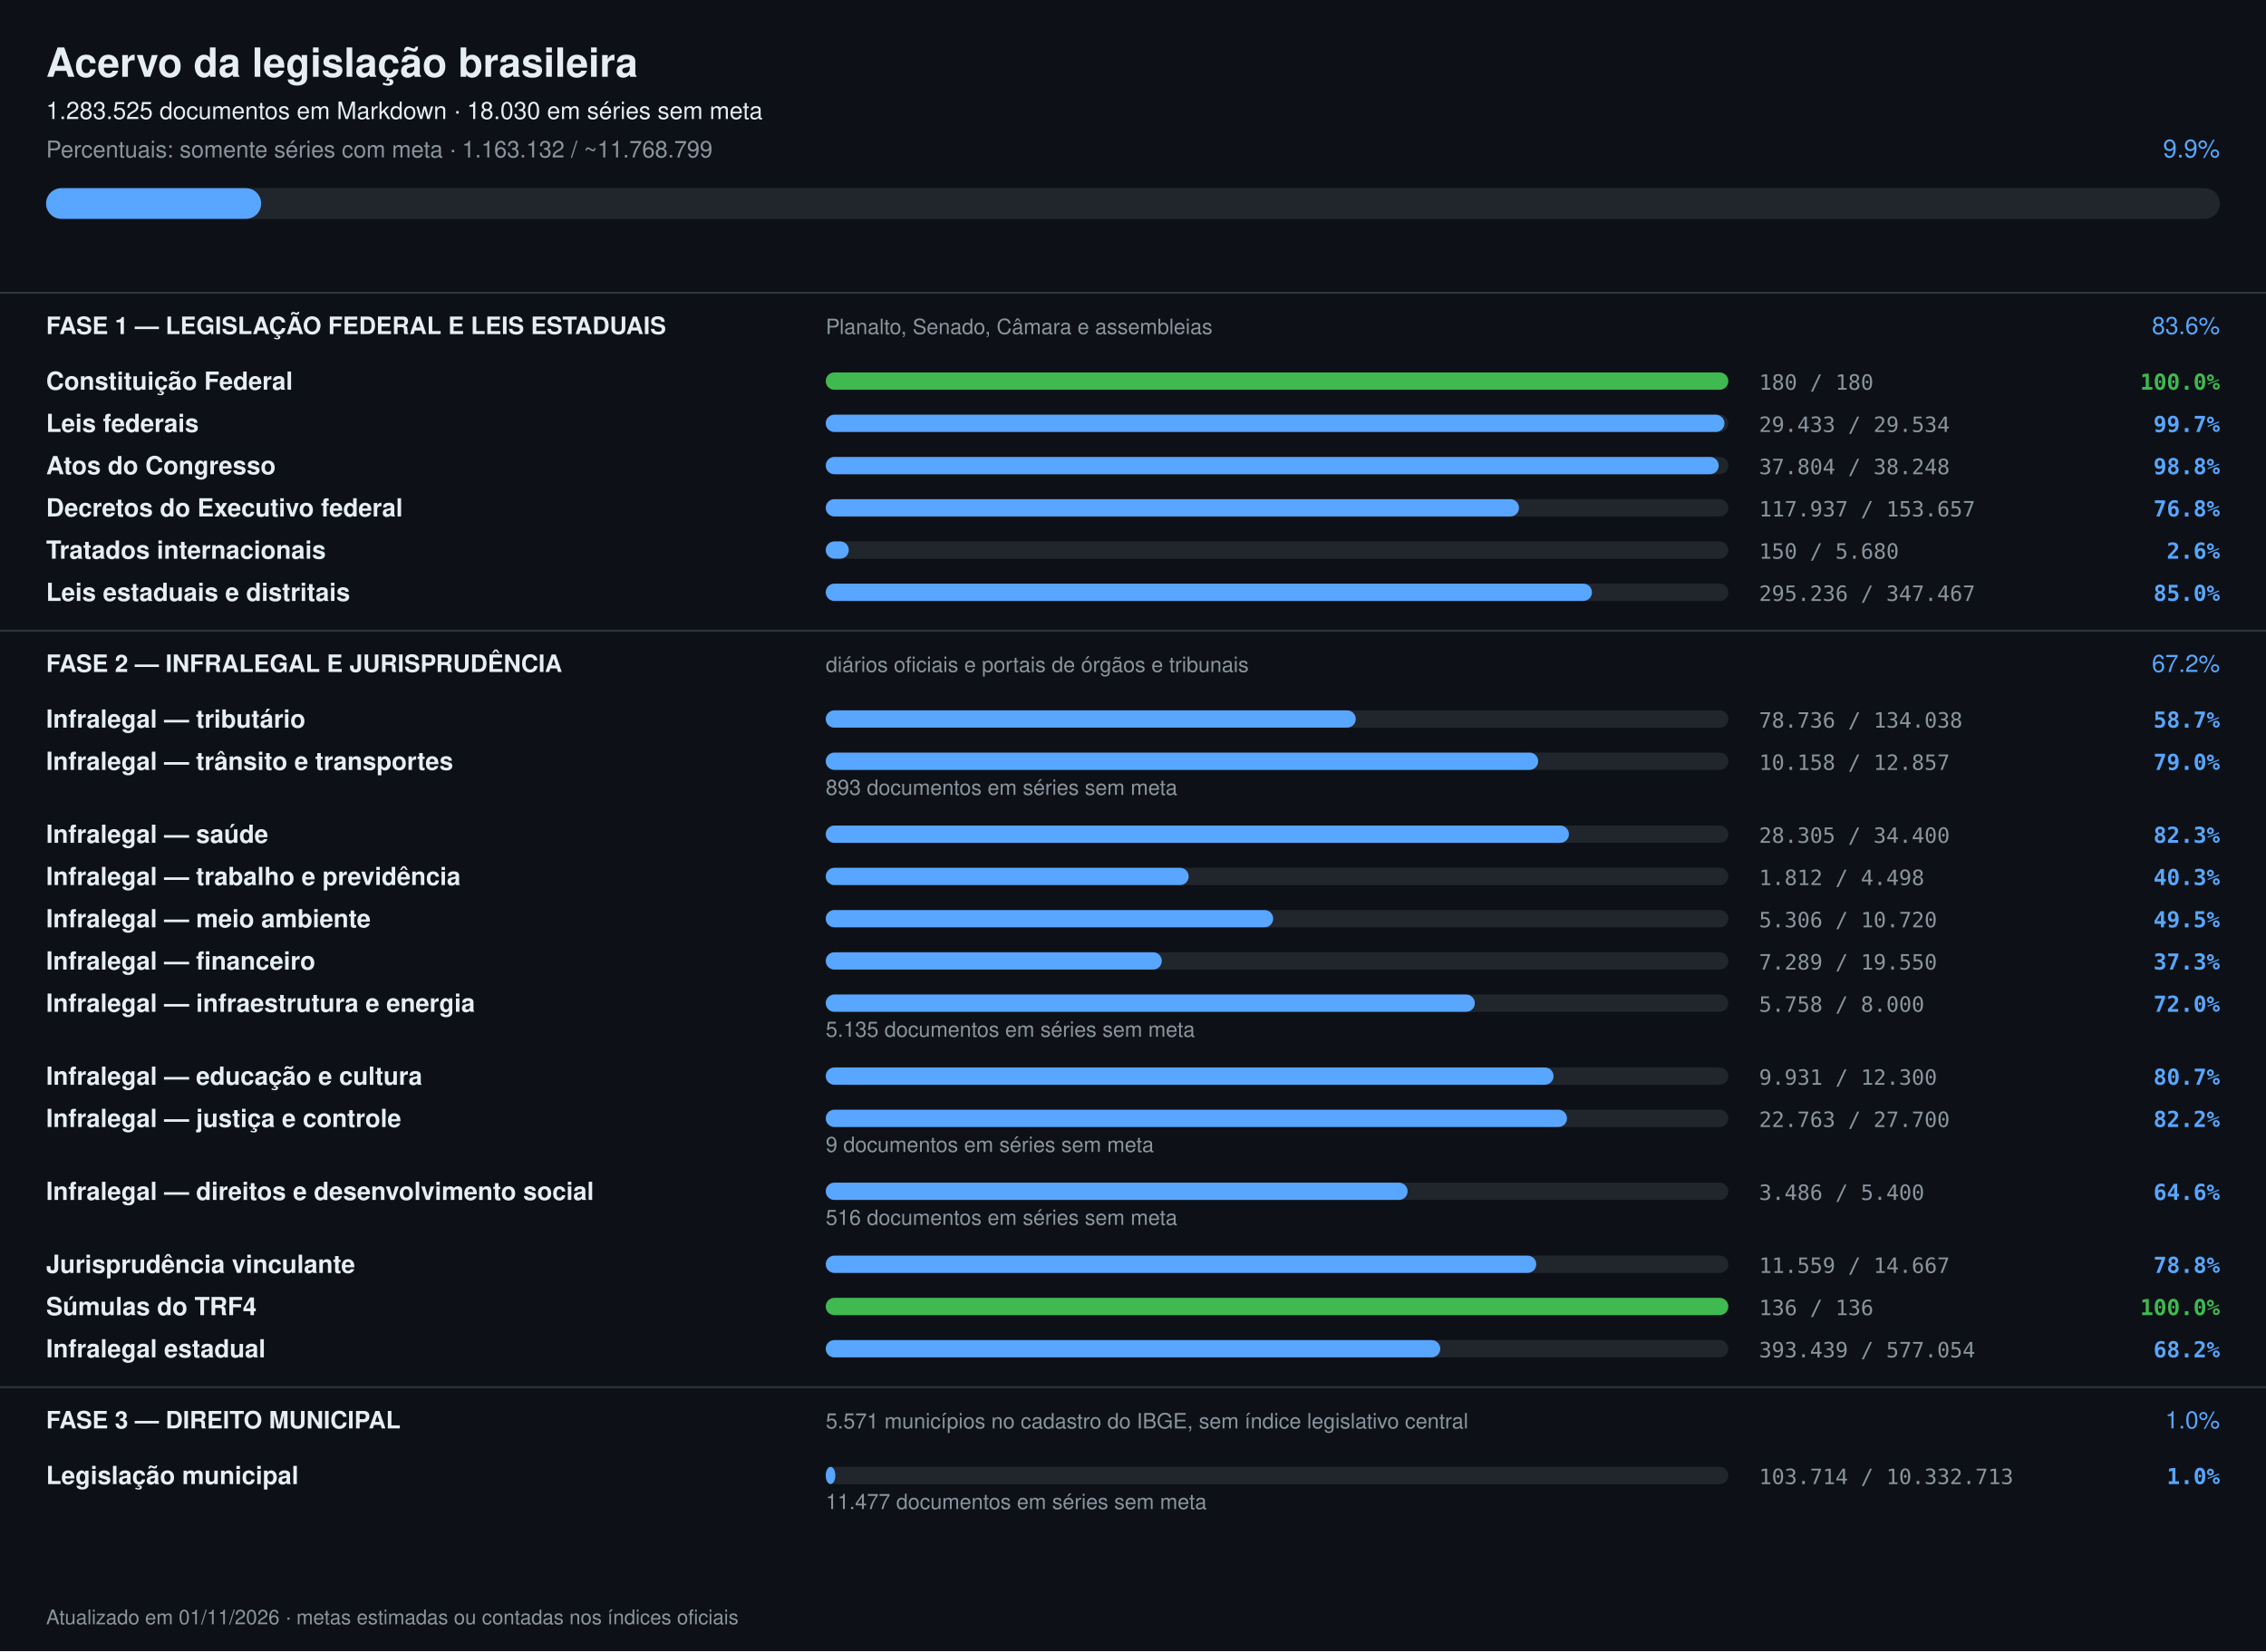
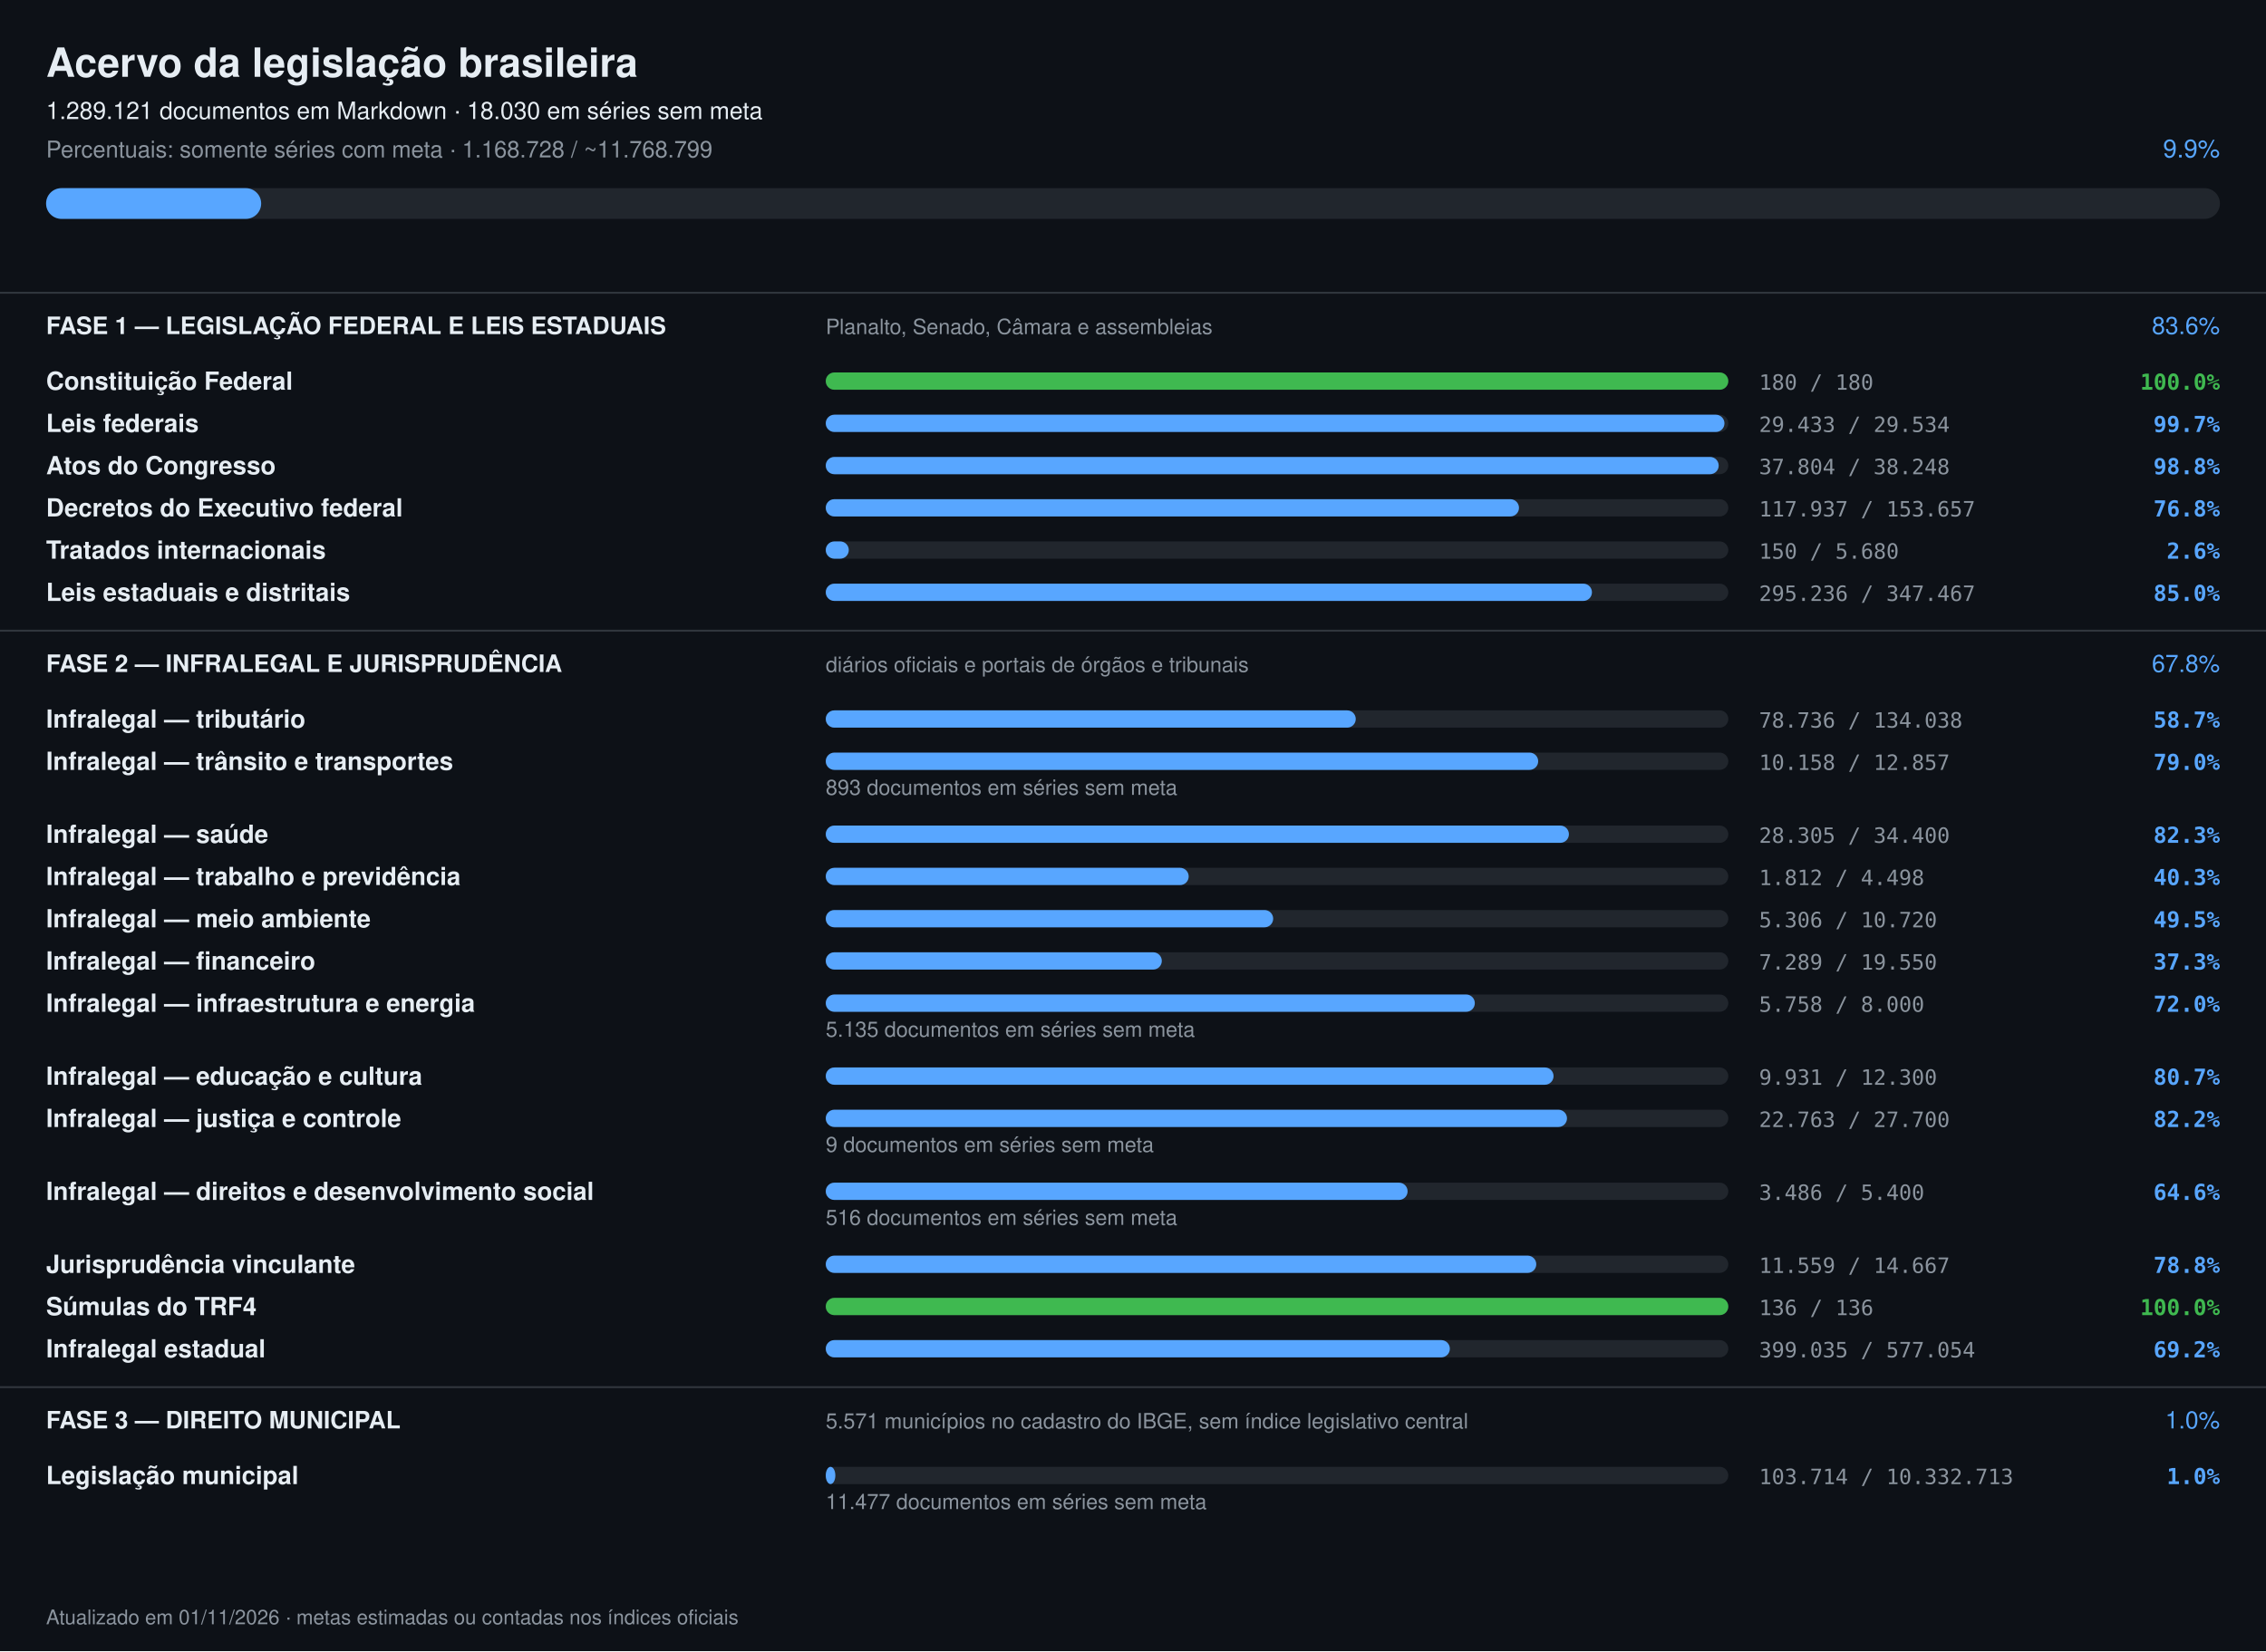
<svg xmlns="http://www.w3.org/2000/svg" width="1180" height="860" viewBox="0 0 1180 860" font-family="-apple-system,Segoe UI,Helvetica,Arial,sans-serif">
  <rect width="1180" height="860" fill="#0d1117" />
  <text x="24" y="40" font-size="21" font-weight="700" fill="#e6edf3">Acervo da legislação brasileira</text>
-   <text x="24" y="62" font-size="12.5" fill="#e6edf3">1.283.525 documentos em Markdown · 18.030 em séries sem meta</text>
-   <text x="24" y="82" font-size="12" fill="#8b949e">Percentuais: somente séries com meta · 1.163.132 / ~11.768.799</text>
+   <text x="24" y="62" font-size="12.5" fill="#e6edf3">1.289.121 documentos em Markdown · 18.030 em séries sem meta</text>
+   <text x="24" y="82" font-size="12" fill="#8b949e">Percentuais: somente séries com meta · 1.168.728 / ~11.768.799</text>
  <text x="1156" y="82" font-size="13" text-anchor="end" fill="#58a6ff">9.9%</text>
  <rect x="24" y="98" width="1132" height="16" rx="8" fill="#21262d" />
  <rect x="24" y="98" width="112" height="16" rx="8" fill="#58a6ff" />
  <rect x="0" y="152" width="1180" height="1" fill="#30363d" />
  <text x="24" y="174" font-size="12.5" font-weight="700" fill="#e6edf3">FASE 1 — LEGISLAÇÃO FEDERAL E LEIS ESTADUAIS</text>
  <text x="430" y="174" font-size="11" fill="#8b949e">Planalto, Senado, Câmara e assembleias</text>
  <text x="1156" y="174" font-size="12.5" text-anchor="end" fill="#58a6ff">83.6%</text>
  <text x="24" y="203" font-size="13" font-weight="600" fill="#e6edf3">Constituição Federal</text>
  <rect x="430" y="194" width="470" height="9" rx="4.5" fill="#21262d" />
  <rect x="430" y="194" width="470" height="9" rx="4.5" fill="#3fb950" />
  <text x="916" y="203" font-size="11" fill="#8b949e" font-family="ui-monospace,monospace">180 / 180</text>
  <text x="1156" y="203" font-size="11.5" text-anchor="end" font-weight="600" fill="#3fb950" font-family="ui-monospace,monospace">100.0%</text>
  <text x="24" y="225" font-size="13" font-weight="600" fill="#e6edf3">Leis federais</text>
  <rect x="430" y="216" width="470" height="9" rx="4.5" fill="#21262d" />
  <rect x="430" y="216" width="468" height="9" rx="4.5" fill="#58a6ff" />
  <text x="916" y="225" font-size="11" fill="#8b949e" font-family="ui-monospace,monospace">29.433 / 29.534</text>
  <text x="1156" y="225" font-size="11.5" text-anchor="end" font-weight="600" fill="#58a6ff" font-family="ui-monospace,monospace">99.7%</text>
  <text x="24" y="247" font-size="13" font-weight="600" fill="#e6edf3">Atos do Congresso</text>
  <rect x="430" y="238" width="470" height="9" rx="4.5" fill="#21262d" />
  <rect x="430" y="238" width="465" height="9" rx="4.5" fill="#58a6ff" />
  <text x="916" y="247" font-size="11" fill="#8b949e" font-family="ui-monospace,monospace">37.804 / 38.248</text>
  <text x="1156" y="247" font-size="11.5" text-anchor="end" font-weight="600" fill="#58a6ff" font-family="ui-monospace,monospace">98.8%</text>
  <text x="24" y="269" font-size="13" font-weight="600" fill="#e6edf3">Decretos do Executivo federal</text>
  <rect x="430" y="260" width="470" height="9" rx="4.5" fill="#21262d" />
  <rect x="430" y="260" width="361" height="9" rx="4.5" fill="#58a6ff" />
  <text x="916" y="269" font-size="11" fill="#8b949e" font-family="ui-monospace,monospace">117.937 / 153.657</text>
  <text x="1156" y="269" font-size="11.5" text-anchor="end" font-weight="600" fill="#58a6ff" font-family="ui-monospace,monospace">76.8%</text>
  <text x="24" y="291" font-size="13" font-weight="600" fill="#e6edf3">Tratados internacionais</text>
  <rect x="430" y="282" width="470" height="9" rx="4.5" fill="#21262d" />
  <rect x="430" y="282" width="12" height="9" rx="4.5" fill="#58a6ff" />
  <text x="916" y="291" font-size="11" fill="#8b949e" font-family="ui-monospace,monospace">150 / 5.680</text>
  <text x="1156" y="291" font-size="11.5" text-anchor="end" font-weight="600" fill="#58a6ff" font-family="ui-monospace,monospace">2.6%</text>
  <text x="24" y="313" font-size="13" font-weight="600" fill="#e6edf3">Leis estaduais e distritais</text>
  <rect x="430" y="304" width="470" height="9" rx="4.5" fill="#21262d" />
  <rect x="430" y="304" width="399" height="9" rx="4.5" fill="#58a6ff" />
  <text x="916" y="313" font-size="11" fill="#8b949e" font-family="ui-monospace,monospace">295.236 / 347.467</text>
  <text x="1156" y="313" font-size="11.5" text-anchor="end" font-weight="600" fill="#58a6ff" font-family="ui-monospace,monospace">85.0%</text>
  <rect x="0" y="328" width="1180" height="1" fill="#30363d" />
  <text x="24" y="350" font-size="12.5" font-weight="700" fill="#e6edf3">FASE 2 — INFRALEGAL E JURISPRUDÊNCIA</text>
  <text x="430" y="350" font-size="11" fill="#8b949e">diários oficiais e portais de órgãos e tribunais</text>
-   <text x="1156" y="350" font-size="12.5" text-anchor="end" fill="#58a6ff">67.2%</text>
+   <text x="1156" y="350" font-size="12.5" text-anchor="end" fill="#58a6ff">67.8%</text>
  <text x="24" y="379" font-size="13" font-weight="600" fill="#e6edf3">Infralegal — tributário</text>
  <rect x="430" y="370" width="470" height="9" rx="4.5" fill="#21262d" />
  <rect x="430" y="370" width="276" height="9" rx="4.5" fill="#58a6ff" />
  <text x="916" y="379" font-size="11" fill="#8b949e" font-family="ui-monospace,monospace">78.736 / 134.038</text>
  <text x="1156" y="379" font-size="11.5" text-anchor="end" font-weight="600" fill="#58a6ff" font-family="ui-monospace,monospace">58.7%</text>
  <text x="24" y="401" font-size="13" font-weight="600" fill="#e6edf3">Infralegal — trânsito e transportes</text>
  <rect x="430" y="392" width="470" height="9" rx="4.5" fill="#21262d" />
  <rect x="430" y="392" width="371" height="9" rx="4.5" fill="#58a6ff" />
  <text x="916" y="401" font-size="11" fill="#8b949e" font-family="ui-monospace,monospace">10.158 / 12.857</text>
  <text x="1156" y="401" font-size="11.5" text-anchor="end" font-weight="600" fill="#58a6ff" font-family="ui-monospace,monospace">79.0%</text>
  <text x="430" y="414" font-size="11" fill="#8b949e">893 documentos em séries sem meta</text>
  <text x="24" y="439" font-size="13" font-weight="600" fill="#e6edf3">Infralegal — saúde</text>
  <rect x="430" y="430" width="470" height="9" rx="4.5" fill="#21262d" />
  <rect x="430" y="430" width="387" height="9" rx="4.5" fill="#58a6ff" />
  <text x="916" y="439" font-size="11" fill="#8b949e" font-family="ui-monospace,monospace">28.305 / 34.400</text>
  <text x="1156" y="439" font-size="11.5" text-anchor="end" font-weight="600" fill="#58a6ff" font-family="ui-monospace,monospace">82.3%</text>
  <text x="24" y="461" font-size="13" font-weight="600" fill="#e6edf3">Infralegal — trabalho e previdência</text>
  <rect x="430" y="452" width="470" height="9" rx="4.5" fill="#21262d" />
  <rect x="430" y="452" width="189" height="9" rx="4.5" fill="#58a6ff" />
  <text x="916" y="461" font-size="11" fill="#8b949e" font-family="ui-monospace,monospace">1.812 / 4.498</text>
  <text x="1156" y="461" font-size="11.5" text-anchor="end" font-weight="600" fill="#58a6ff" font-family="ui-monospace,monospace">40.3%</text>
  <text x="24" y="483" font-size="13" font-weight="600" fill="#e6edf3">Infralegal — meio ambiente</text>
  <rect x="430" y="474" width="470" height="9" rx="4.5" fill="#21262d" />
  <rect x="430" y="474" width="233" height="9" rx="4.5" fill="#58a6ff" />
  <text x="916" y="483" font-size="11" fill="#8b949e" font-family="ui-monospace,monospace">5.306 / 10.720</text>
  <text x="1156" y="483" font-size="11.5" text-anchor="end" font-weight="600" fill="#58a6ff" font-family="ui-monospace,monospace">49.5%</text>
  <text x="24" y="505" font-size="13" font-weight="600" fill="#e6edf3">Infralegal — financeiro</text>
  <rect x="430" y="496" width="470" height="9" rx="4.5" fill="#21262d" />
  <rect x="430" y="496" width="175" height="9" rx="4.5" fill="#58a6ff" />
  <text x="916" y="505" font-size="11" fill="#8b949e" font-family="ui-monospace,monospace">7.289 / 19.550</text>
  <text x="1156" y="505" font-size="11.5" text-anchor="end" font-weight="600" fill="#58a6ff" font-family="ui-monospace,monospace">37.3%</text>
  <text x="24" y="527" font-size="13" font-weight="600" fill="#e6edf3">Infralegal — infraestrutura e energia</text>
  <rect x="430" y="518" width="470" height="9" rx="4.5" fill="#21262d" />
  <rect x="430" y="518" width="338" height="9" rx="4.5" fill="#58a6ff" />
  <text x="916" y="527" font-size="11" fill="#8b949e" font-family="ui-monospace,monospace">5.758 / 8.000</text>
  <text x="1156" y="527" font-size="11.5" text-anchor="end" font-weight="600" fill="#58a6ff" font-family="ui-monospace,monospace">72.0%</text>
  <text x="430" y="540" font-size="11" fill="#8b949e">5.135 documentos em séries sem meta</text>
  <text x="24" y="565" font-size="13" font-weight="600" fill="#e6edf3">Infralegal — educação e cultura</text>
  <rect x="430" y="556" width="470" height="9" rx="4.5" fill="#21262d" />
  <rect x="430" y="556" width="379" height="9" rx="4.5" fill="#58a6ff" />
  <text x="916" y="565" font-size="11" fill="#8b949e" font-family="ui-monospace,monospace">9.931 / 12.300</text>
  <text x="1156" y="565" font-size="11.5" text-anchor="end" font-weight="600" fill="#58a6ff" font-family="ui-monospace,monospace">80.7%</text>
  <text x="24" y="587" font-size="13" font-weight="600" fill="#e6edf3">Infralegal — justiça e controle</text>
  <rect x="430" y="578" width="470" height="9" rx="4.5" fill="#21262d" />
  <rect x="430" y="578" width="386" height="9" rx="4.5" fill="#58a6ff" />
  <text x="916" y="587" font-size="11" fill="#8b949e" font-family="ui-monospace,monospace">22.763 / 27.700</text>
  <text x="1156" y="587" font-size="11.5" text-anchor="end" font-weight="600" fill="#58a6ff" font-family="ui-monospace,monospace">82.2%</text>
  <text x="430" y="600" font-size="11" fill="#8b949e">9 documentos em séries sem meta</text>
  <text x="24" y="625" font-size="13" font-weight="600" fill="#e6edf3">Infralegal — direitos e desenvolvimento social</text>
  <rect x="430" y="616" width="470" height="9" rx="4.5" fill="#21262d" />
  <rect x="430" y="616" width="303" height="9" rx="4.5" fill="#58a6ff" />
  <text x="916" y="625" font-size="11" fill="#8b949e" font-family="ui-monospace,monospace">3.486 / 5.400</text>
  <text x="1156" y="625" font-size="11.5" text-anchor="end" font-weight="600" fill="#58a6ff" font-family="ui-monospace,monospace">64.6%</text>
  <text x="430" y="638" font-size="11" fill="#8b949e">516 documentos em séries sem meta</text>
  <text x="24" y="663" font-size="13" font-weight="600" fill="#e6edf3">Jurisprudência vinculante</text>
  <rect x="430" y="654" width="470" height="9" rx="4.5" fill="#21262d" />
  <rect x="430" y="654" width="370" height="9" rx="4.5" fill="#58a6ff" />
  <text x="916" y="663" font-size="11" fill="#8b949e" font-family="ui-monospace,monospace">11.559 / 14.667</text>
  <text x="1156" y="663" font-size="11.5" text-anchor="end" font-weight="600" fill="#58a6ff" font-family="ui-monospace,monospace">78.8%</text>
  <text x="24" y="685" font-size="13" font-weight="600" fill="#e6edf3">Súmulas do TRF4</text>
  <rect x="430" y="676" width="470" height="9" rx="4.5" fill="#21262d" />
  <rect x="430" y="676" width="470" height="9" rx="4.5" fill="#3fb950" />
  <text x="916" y="685" font-size="11" fill="#8b949e" font-family="ui-monospace,monospace">136 / 136</text>
  <text x="1156" y="685" font-size="11.5" text-anchor="end" font-weight="600" fill="#3fb950" font-family="ui-monospace,monospace">100.0%</text>
  <text x="24" y="707" font-size="13" font-weight="600" fill="#e6edf3">Infralegal estadual</text>
  <rect x="430" y="698" width="470" height="9" rx="4.5" fill="#21262d" />
-   <rect x="430" y="698" width="320" height="9" rx="4.5" fill="#58a6ff" />
-   <text x="916" y="707" font-size="11" fill="#8b949e" font-family="ui-monospace,monospace">393.439 / 577.054</text>
-   <text x="1156" y="707" font-size="11.5" text-anchor="end" font-weight="600" fill="#58a6ff" font-family="ui-monospace,monospace">68.2%</text>
+   <rect x="430" y="698" width="325" height="9" rx="4.5" fill="#58a6ff" />
+   <text x="916" y="707" font-size="11" fill="#8b949e" font-family="ui-monospace,monospace">399.035 / 577.054</text>
+   <text x="1156" y="707" font-size="11.5" text-anchor="end" font-weight="600" fill="#58a6ff" font-family="ui-monospace,monospace">69.2%</text>
  <rect x="0" y="722" width="1180" height="1" fill="#30363d" />
  <text x="24" y="744" font-size="12.5" font-weight="700" fill="#e6edf3">FASE 3 — DIREITO MUNICIPAL</text>
  <text x="430" y="744" font-size="11" fill="#8b949e">5.571 municípios no cadastro do IBGE, sem índice legislativo central</text>
  <text x="1156" y="744" font-size="12.5" text-anchor="end" fill="#58a6ff">1.0%</text>
  <text x="24" y="773" font-size="13" font-weight="600" fill="#e6edf3">Legislação municipal</text>
  <rect x="430" y="764" width="470" height="9" rx="4.5" fill="#21262d" />
  <rect x="430" y="764" width="5" height="9" rx="4.5" fill="#58a6ff" />
  <text x="916" y="773" font-size="11" fill="#8b949e" font-family="ui-monospace,monospace">103.714 / 10.332.713</text>
  <text x="1156" y="773" font-size="11.5" text-anchor="end" font-weight="600" fill="#58a6ff" font-family="ui-monospace,monospace">1.0%</text>
  <text x="430" y="786" font-size="11" fill="#8b949e">11.477 documentos em séries sem meta</text>
  <text x="24" y="846" font-size="10.5" fill="#8b949e">Atualizado em 01/11/2026 · metas estimadas ou contadas nos índices oficiais</text>
</svg>
